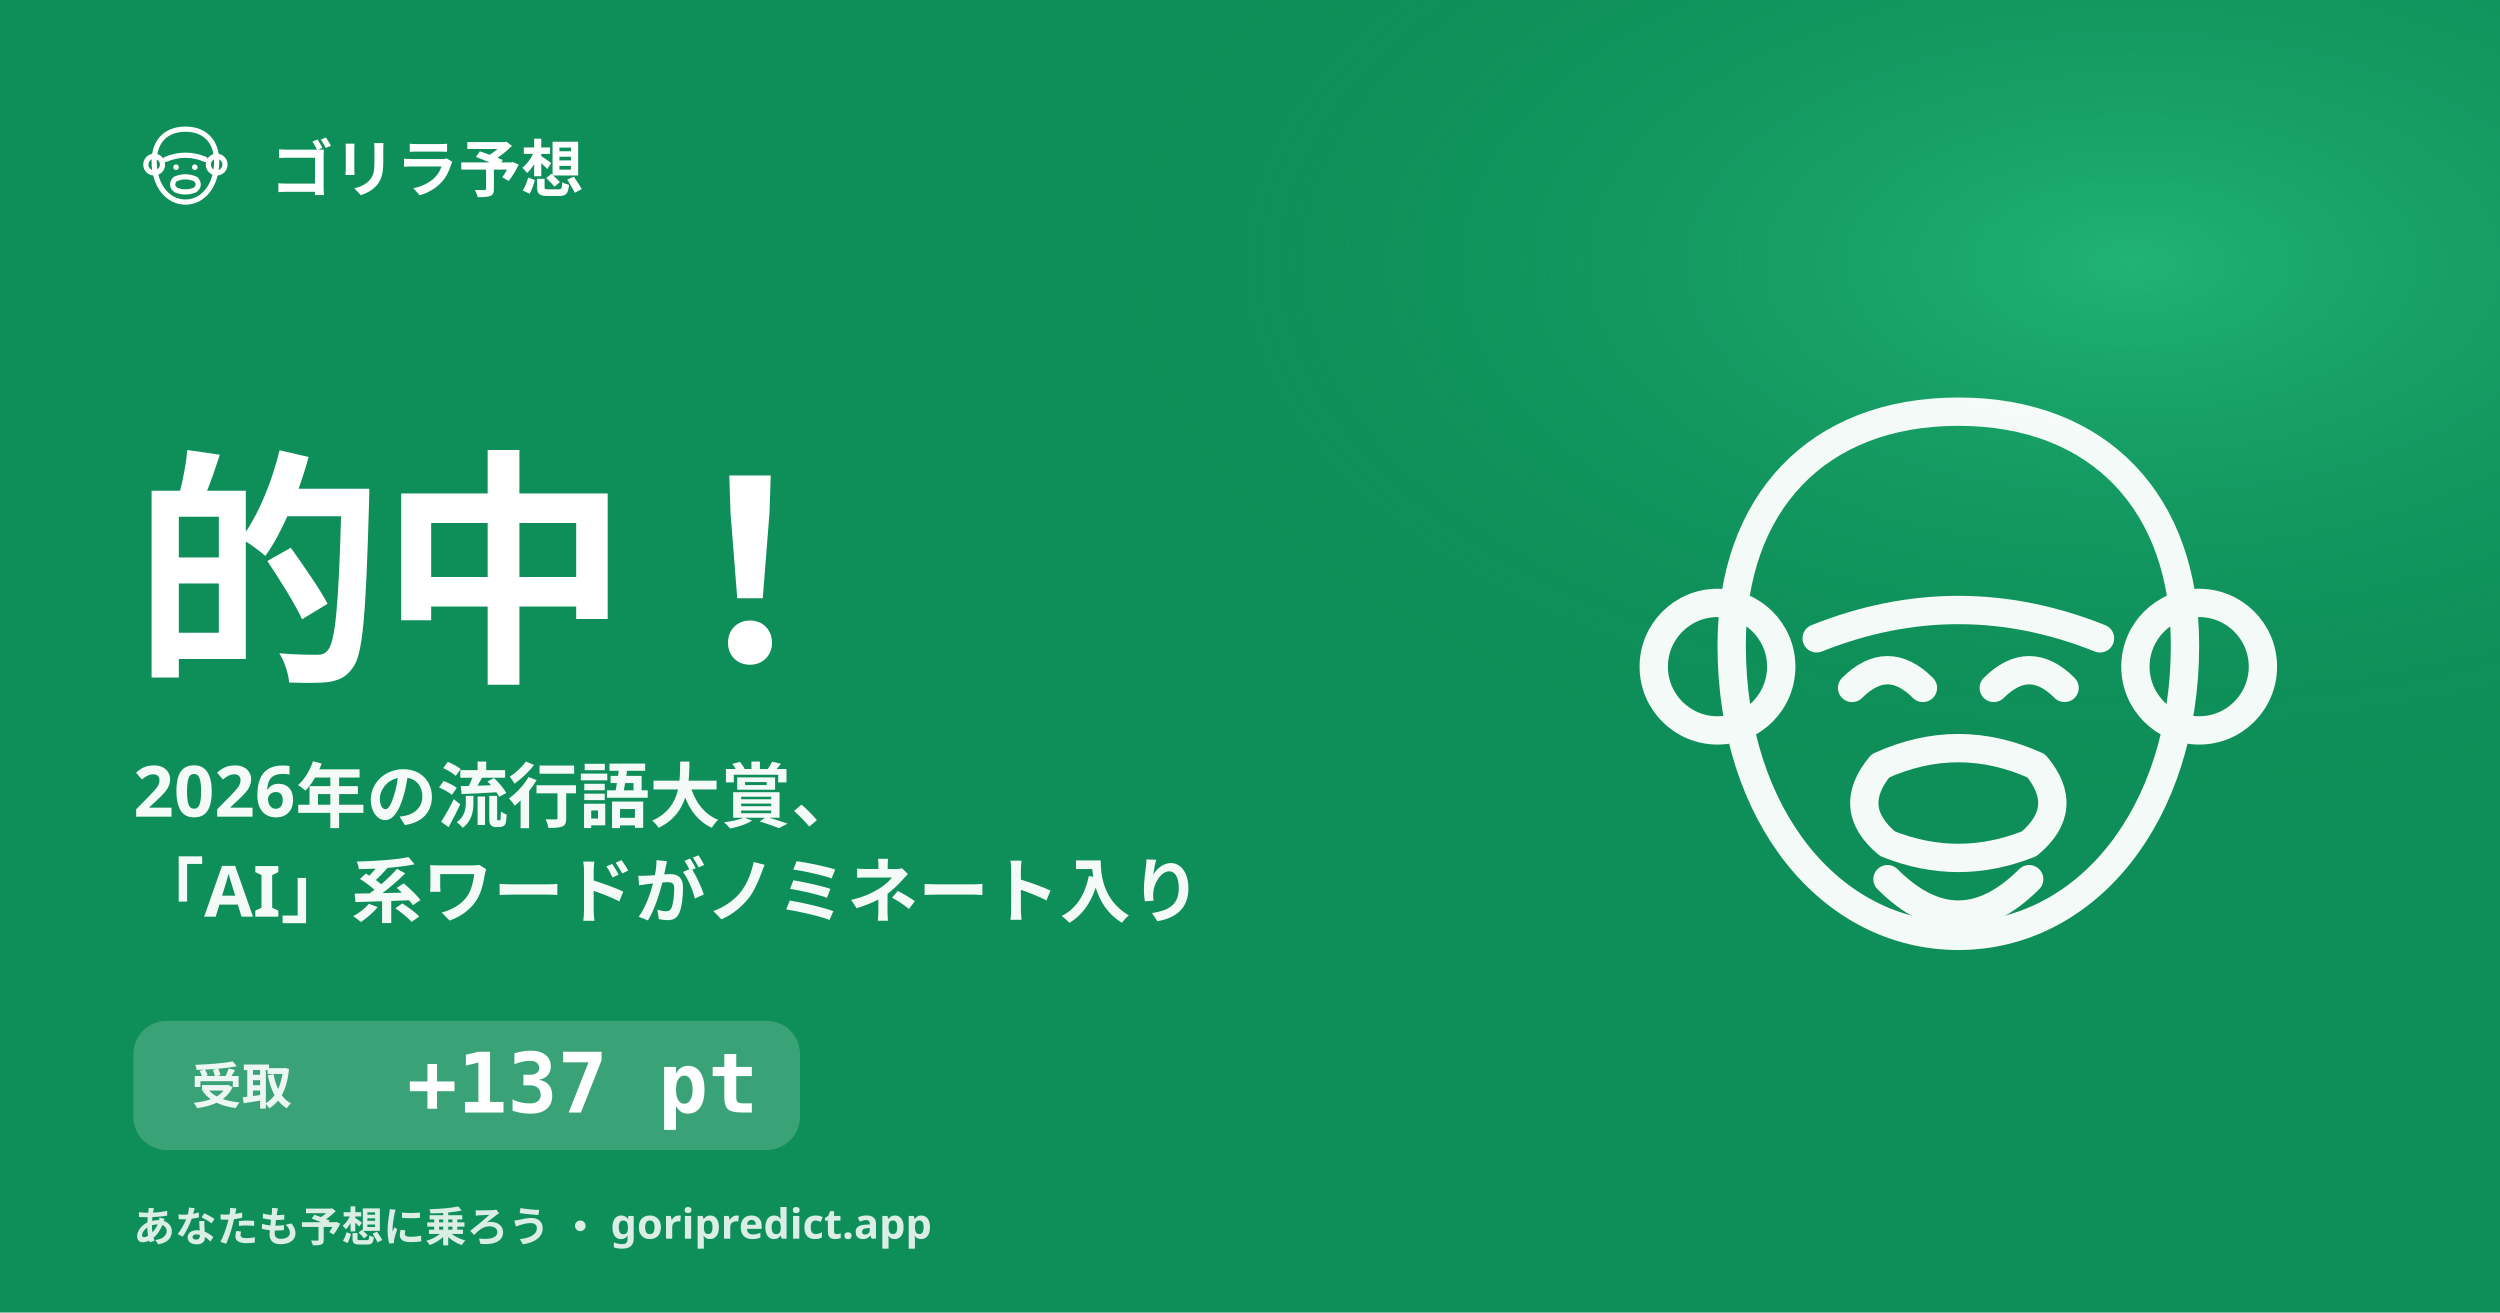
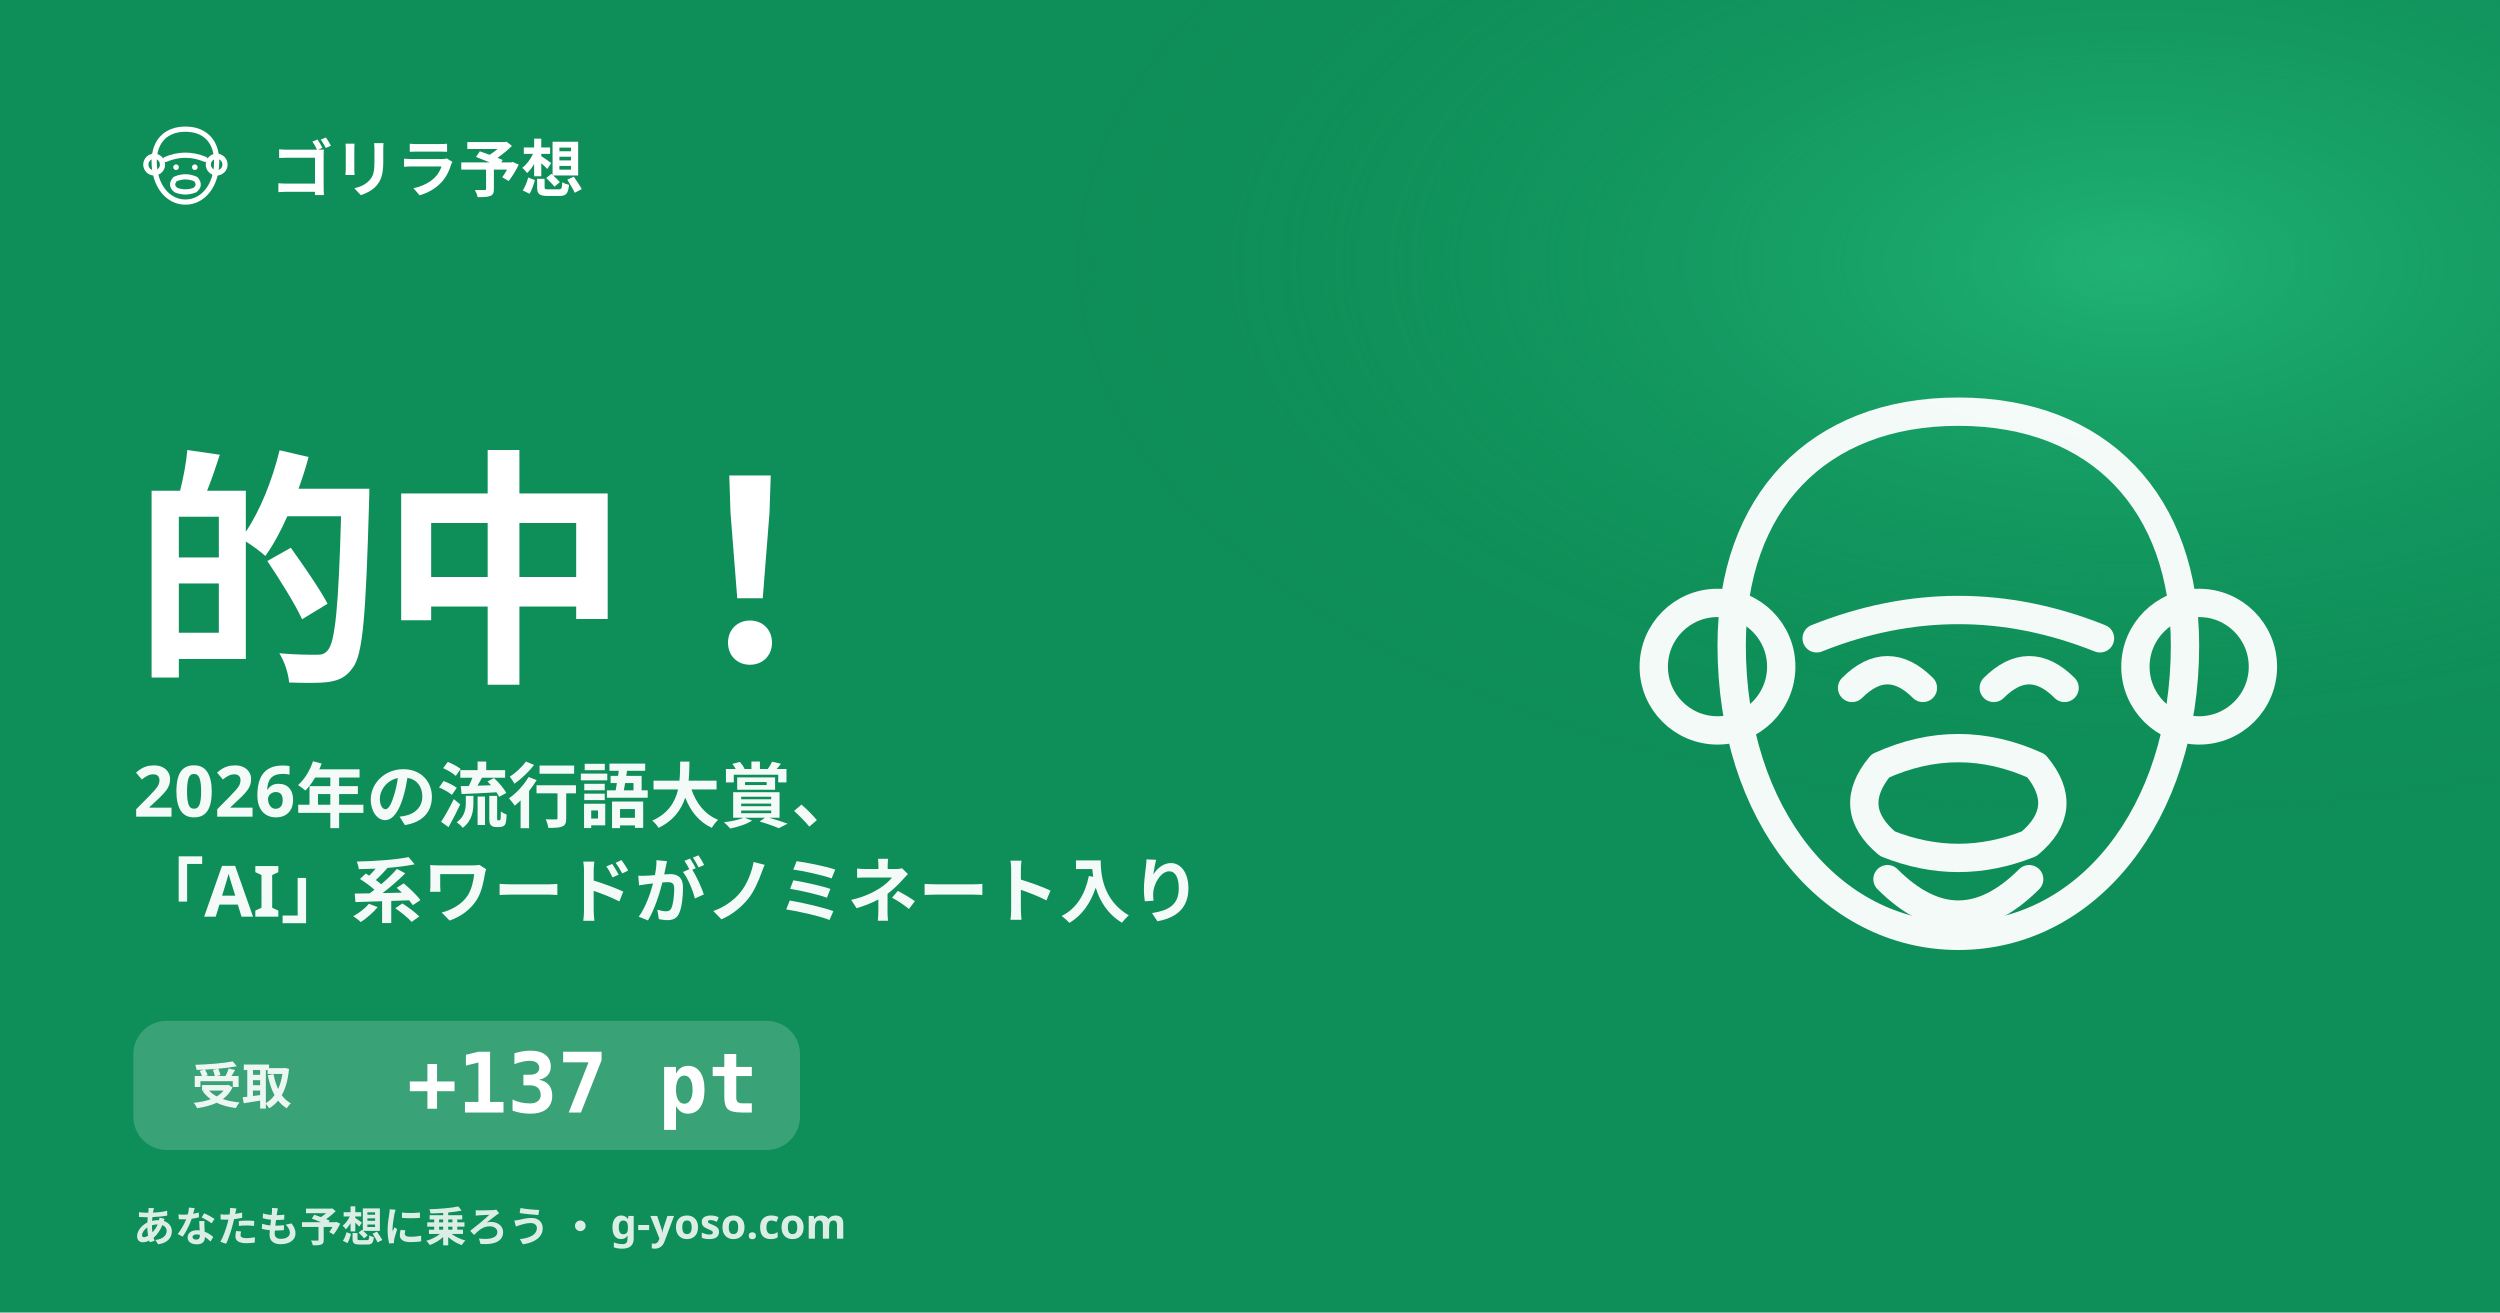
<svg xmlns="http://www.w3.org/2000/svg" width="1200" height="630" viewBox="0 0 1200 630" font-family="'Noto Sans JP','Hiragino Kaku Gothic ProN',sans-serif">
  <defs>
    <radialGradient id="bgw" cx="85%" cy="20%" r="70%">
      <stop offset="0" stop-color="#2FD18C" stop-opacity="0.55" />
      <stop offset="0.6" stop-color="#0E8E58" stop-opacity="0" />
    </radialGradient>
  </defs>
  <rect width="1200" height="630" fill="#0E8E58" />
  <rect width="1200" height="630" fill="url(#bgw)" />
  <g transform="translate(64,54)">
    <g fill="none" stroke="#fff" stroke-width="5" stroke-linecap="round" stroke-linejoin="round" transform="scale(0.5)">
      <circle cx="20" cy="50" r="8" />
      <circle cx="80" cy="50" r="8" />
      <path d="M50 16 C31 16 20 28 20 47 C20 70 33 86 50 86 C67 86 80 70 80 47 C80 28 69 16 50 16 Z" />
      <path d="M31 45 Q50 37 69 45" />
      <path d="M40 64 Q50 59.5 60 64 Q65 70 59 74.5 Q50 78 41 74.5 Q35 70 40 64 Z" />
    </g>
    <circle cx="20.5" cy="26.25" r="1.35" fill="#fff" />
    <circle cx="29.5" cy="26.25" r="1.35" fill="#fff" />
    <text x="66" y="38" font-size="30" font-weight="900" fill="#fff">ゴリラ予想</text>
  </g>
  <g transform="translate(770,150)" fill="none" stroke="#fff" stroke-width="4" stroke-linecap="round" stroke-linejoin="round" opacity="0.95">
    <g transform="scale(3.4)">
      <circle cx="16" cy="50" r="9" />
      <circle cx="84" cy="50" r="9" />
      <path d="M50 14 C30 14 18 27 18 47 C18 71 32 88 50 88 C68 88 82 71 82 47 C82 27 70 14 50 14 Z" />
      <path d="M30 46 Q50 38 70 46" />
      <path d="M35 53 Q40 48 45 53" />
      <path d="M55 53 Q60 48 65 53" />
      <path d="M39 64 Q50 59 61 64 Q66 70 60 75 Q50 79 40 75 Q34 70 39 64 Z" />
      <path d="M40 80 Q50 90 60 80" />
    </g>
  </g>
  <text x="64" y="318" font-size="120" font-weight="900" fill="#fff" letter-spacing="-2">的中！</text>
  <g fill="rgba(255,255,255,0.95)" font-size="34" font-weight="800">
    <text x="64" y="392">2026年の流行語大賞、</text>
    <text x="64" y="440">「AI」系ワードがノミネート入り</text>
  </g>
  <g transform="translate(64,490)">
    <rect width="320" height="62" rx="16" fill="#ffffff" fill-opacity="0.18" />
    <text x="28" y="40" font-size="24" font-weight="700" fill="rgba(255,255,255,0.9)">受取</text>
    <text x="300" y="44" font-size="40" font-weight="900" fill="#fff" text-anchor="end" font-family="'Roboto Mono',monospace">+137 pt</text>
  </g>
-   <text x="64" y="596" font-size="20" font-weight="700" fill="rgba(255,255,255,0.85)">あなたも予想に乗ろう ・ goripredict.app</text>
+   <text x="64" y="596" font-size="20" font-weight="700" fill="rgba(255,255,255,0.85)">あなたも予想に乗ろう ・ g-yoso.com</text>
</svg>
